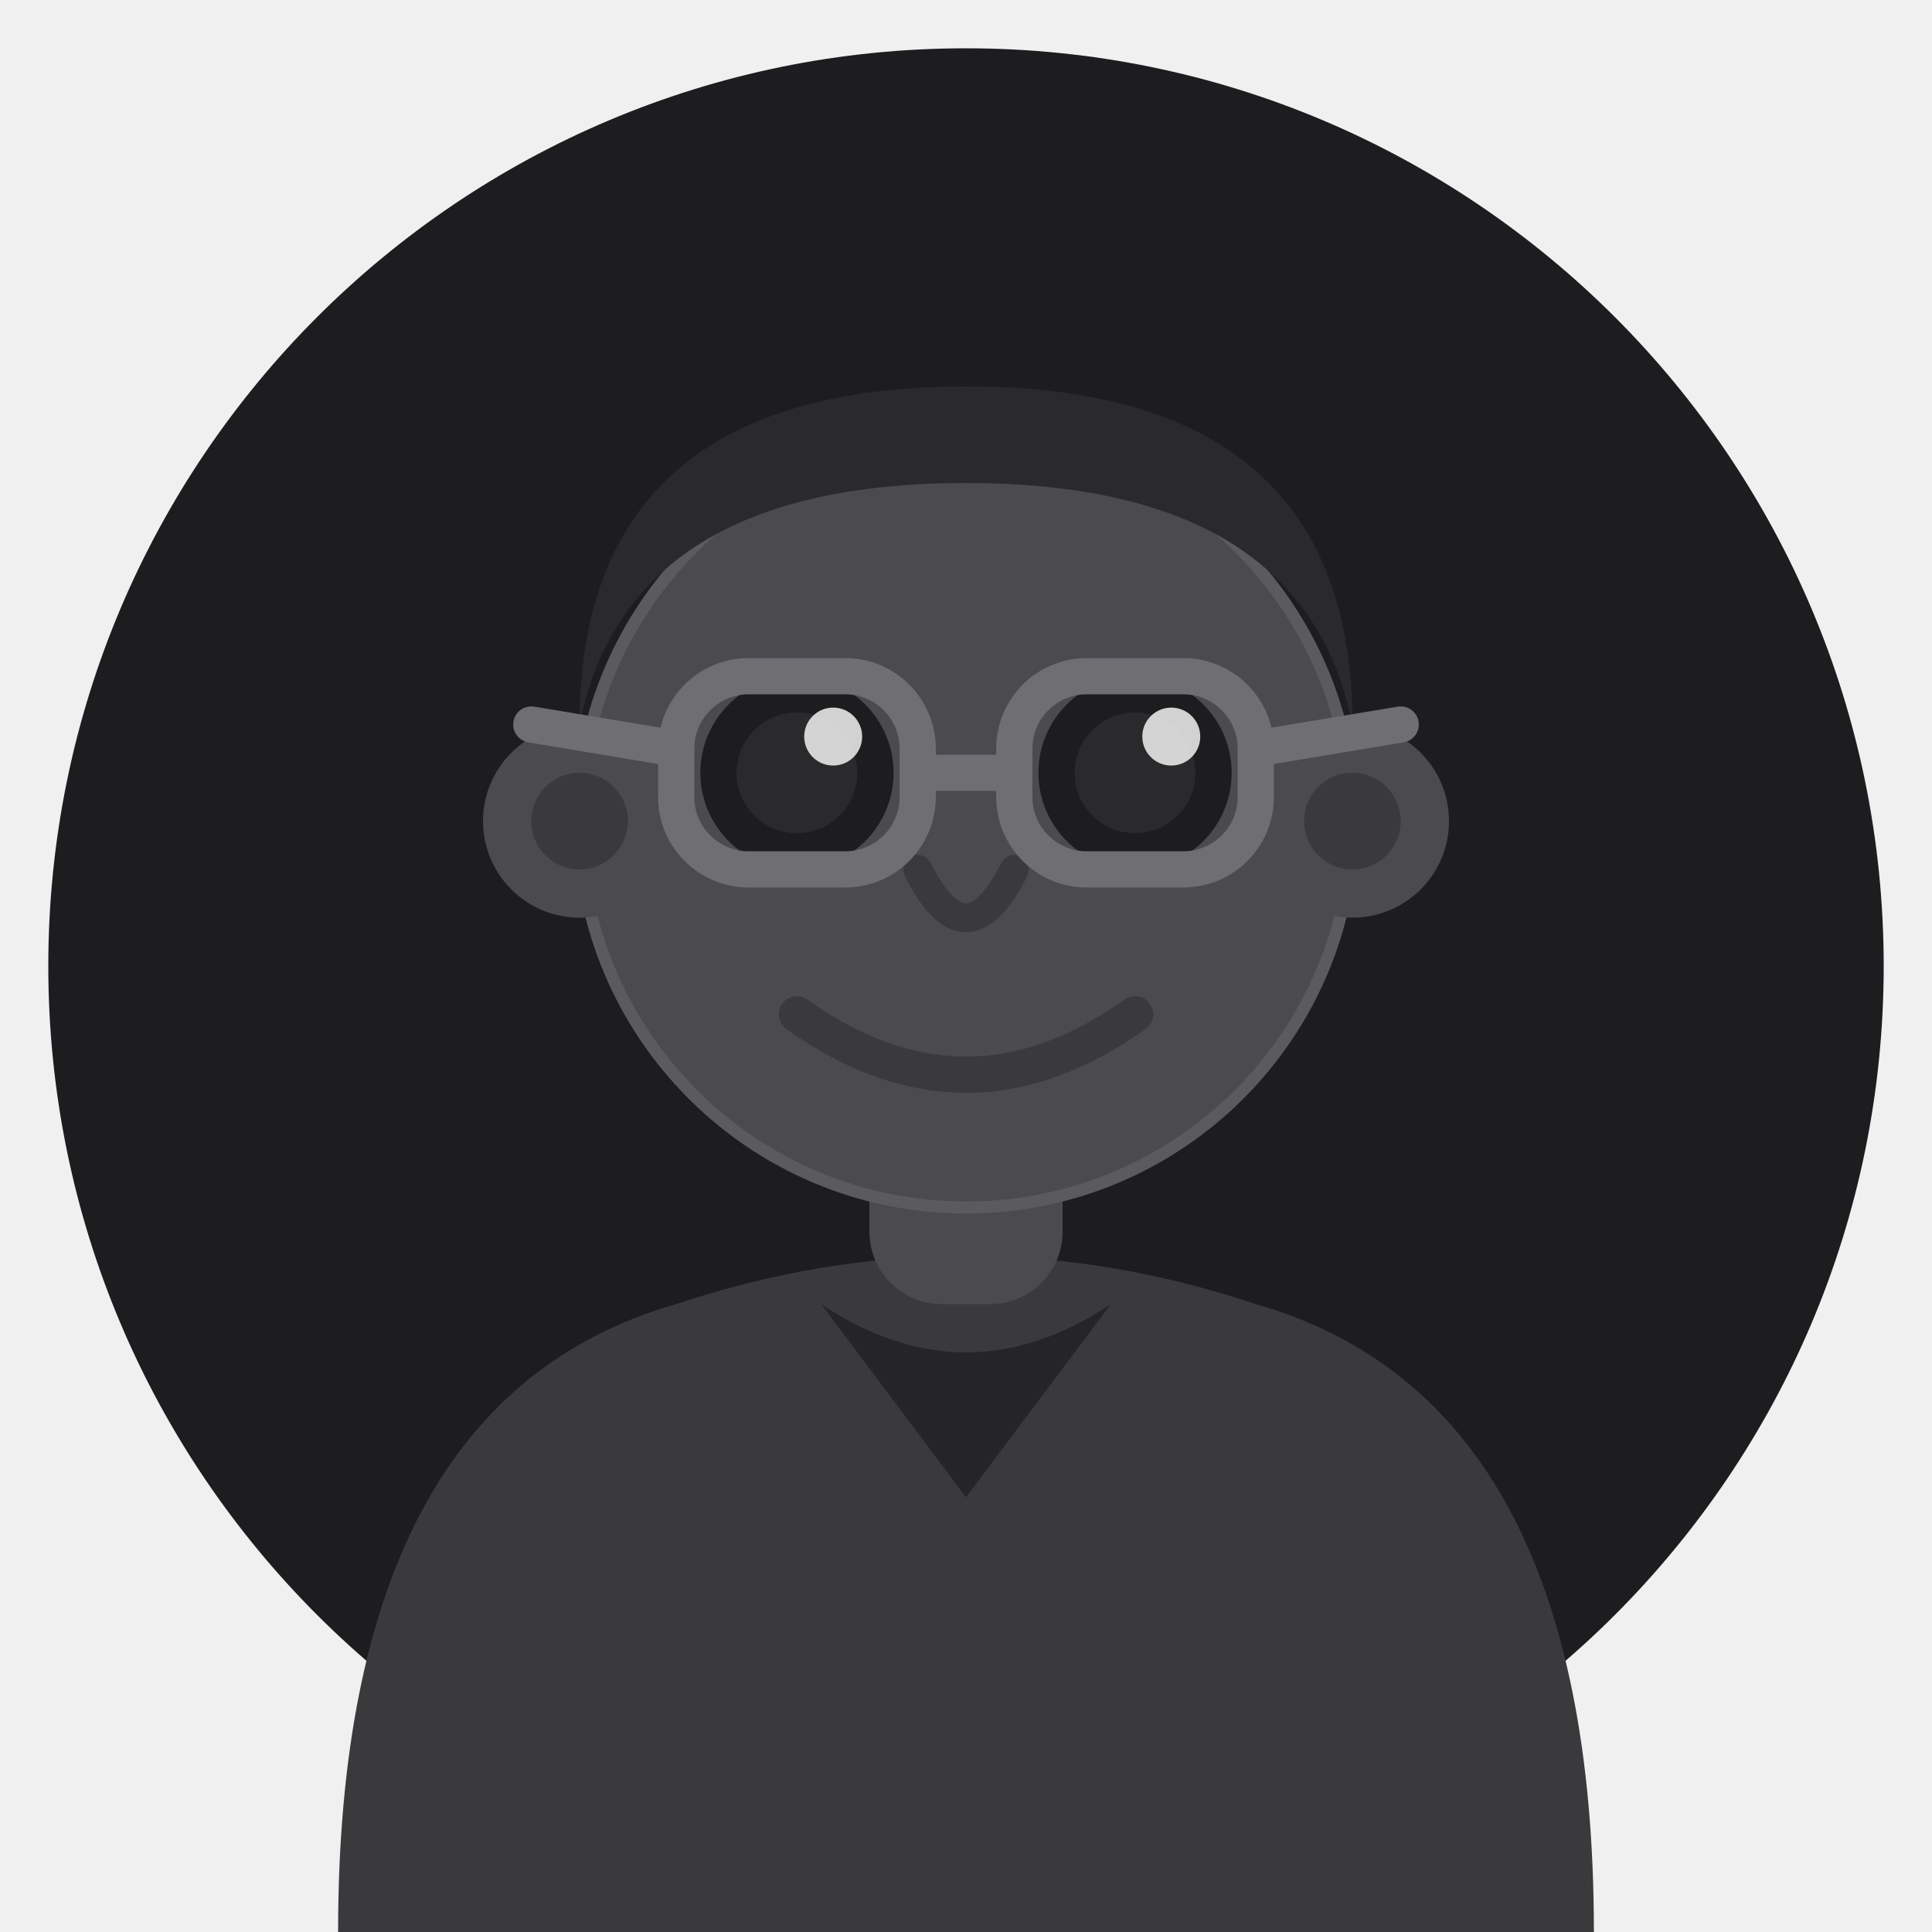
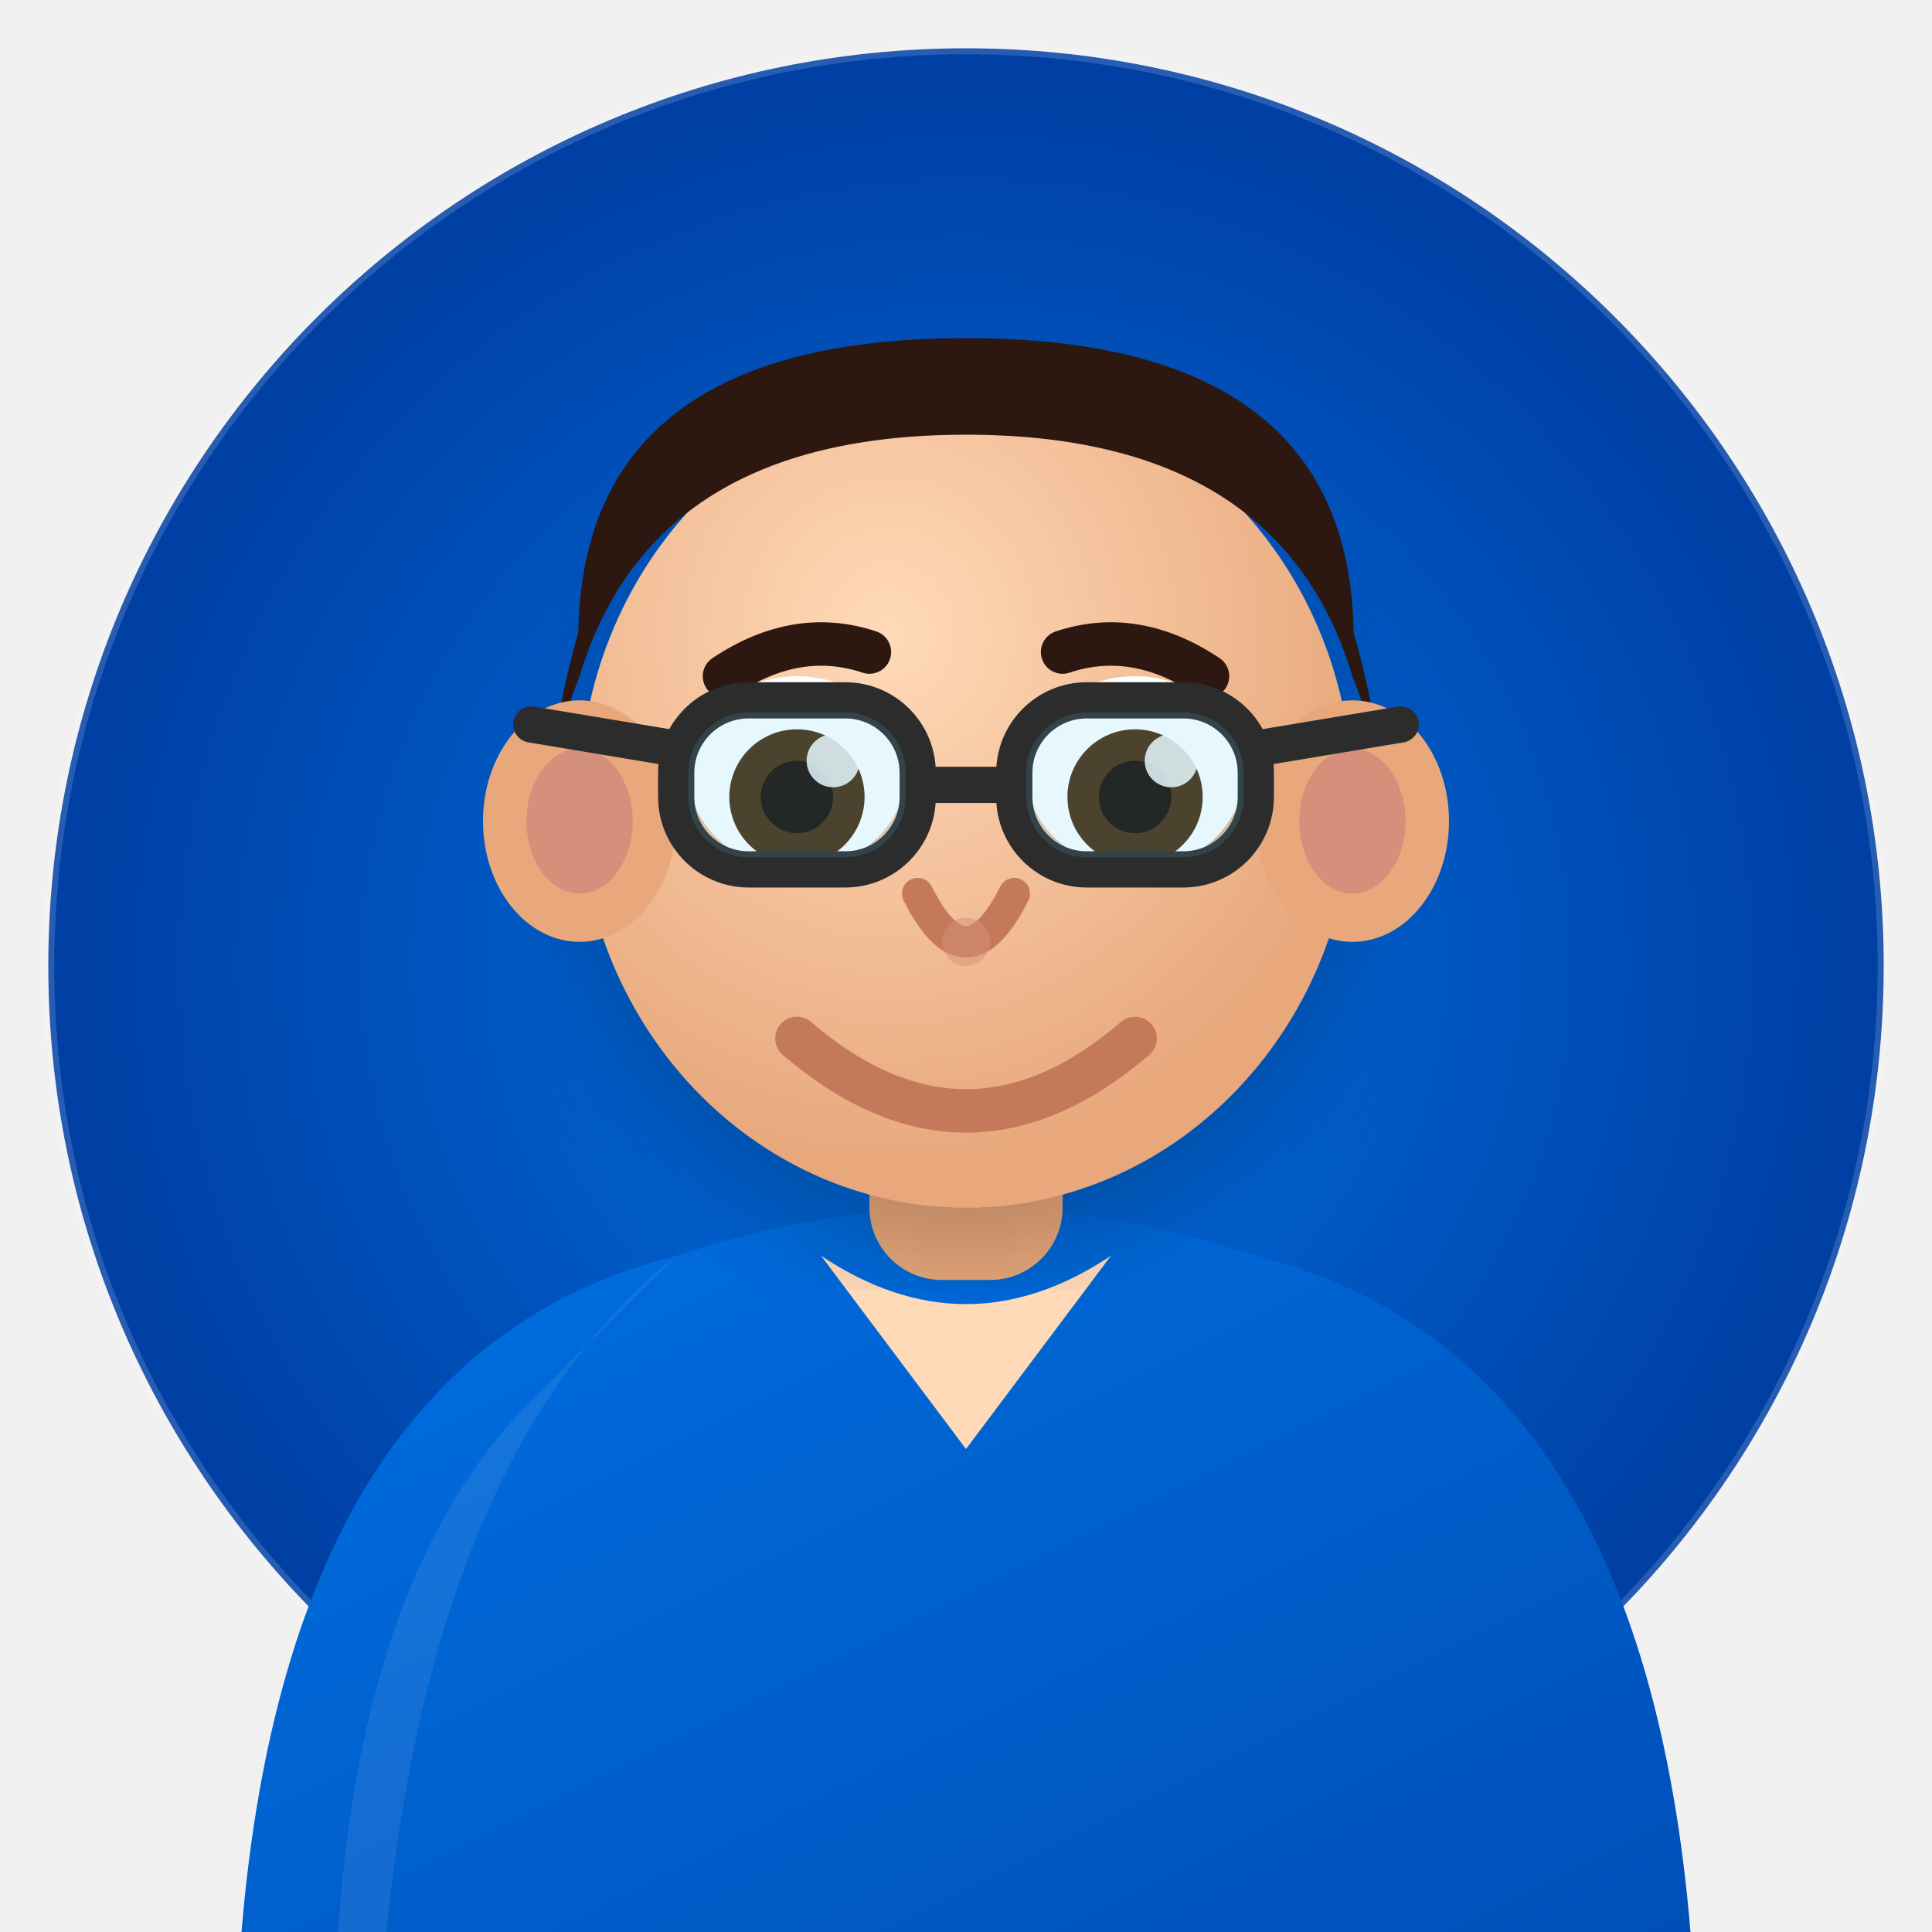
<svg xmlns="http://www.w3.org/2000/svg" viewBox="0 0 80 80">
-   <circle cx="40" cy="40" r="38" fill="#1d1d1f" />
-   <path d="M14 80 Q14 58 28 54 Q34 52 40 52 Q46 52 52 54 Q66 58 66 80 Z" fill="#3a3a3c" />
-   <path d="M34 54 L40 62 L46 54 Q40 58 34 54 Z" fill="#252527" />
-   <rect x="36" y="44" width="8" height="10" rx="3" fill="#4a4a4f" />
-   <circle cx="40" cy="34" r="16" fill="#4a4a4f" />
-   <circle cx="40" cy="34" r="16" fill="none" stroke="#5a5a5f" stroke-width="0.5" />
-   <path d="M24 30 Q24 16 40 16 Q56 16 56 30 Q54 20 40 20 Q26 20 24 30 Z" fill="#2a2a2c" />
-   <circle cx="24" cy="34" r="4" fill="#4a4a4f" />
-   <circle cx="24" cy="34" r="2" fill="#3a3a3c" />
-   <circle cx="56" cy="34" r="4" fill="#4a4a4f" />
-   <circle cx="56" cy="34" r="2" fill="#3a3a3c" />
-   <circle cx="33" cy="32" r="4" fill="#1d1d1f" />
-   <circle cx="47" cy="32" r="4" fill="#1d1d1f" />
-   <circle cx="33" cy="32" r="2.5" fill="#2a2a2c" />
-   <circle cx="47" cy="32" r="2.5" fill="#2a2a2c" />
-   <circle cx="34.5" cy="30.5" r="1.2" fill="white" opacity="0.8" />
-   <circle cx="48.5" cy="30.5" r="1.2" fill="white" opacity="0.8" />
-   <path d="M38 36 Q40 40 42 36" fill="none" stroke="#3a3a3c" stroke-width="1.2" stroke-linecap="round" />
-   <path d="M33 42 Q40 47 47 42" fill="none" stroke="#3a3a3c" stroke-width="1.5" stroke-linecap="round" />
-   <rect x="28" y="28" width="10" height="8" rx="3" fill="none" stroke="#6e6e73" stroke-width="1.5" />
-   <rect x="42" y="28" width="10" height="8" rx="3" fill="none" stroke="#6e6e73" stroke-width="1.5" />
-   <line x1="38" y1="32" x2="42" y2="32" stroke="#6e6e73" stroke-width="1.5" />
-   <line x1="22" y1="30" x2="28" y2="31" stroke="#6e6e73" stroke-width="1.5" stroke-linecap="round" />
-   <line x1="52" y1="31" x2="58" y2="30" stroke="#6e6e73" stroke-width="1.5" stroke-linecap="round" />
+   <defs>
+     <radialGradient id="bgGrad" cx="50%" cy="50%" r="50%">
+       <stop offset="0%" stop-color="#0071e3" />
+       <stop offset="100%" stop-color="#003fa3" />
+     </radialGradient>
+     <radialGradient id="skinGrad" cx="40%" cy="30%" r="65%">
+       <stop offset="0%" stop-color="#FFDAB9" />
+       <stop offset="100%" stop-color="#E8A87C" />
+     </radialGradient>
+     <linearGradient id="shirtGrad" x1="0%" y1="0%" x2="100%" y2="100%">
+       <stop offset="0%" stop-color="#0071e3" />
+       <stop offset="100%" stop-color="#004fb8" />
+     </linearGradient>
+     <filter id="s">
+       <feDropShadow dx="0" dy="2" stdDeviation="2" flood-opacity="0.2" />
+     </filter>
+   </defs>
+   <circle cx="40" cy="40" r="38" fill="url(#bgGrad)" />
+   <circle cx="40" cy="40" r="38" fill="none" stroke="white" stroke-width="0.5" opacity="0.15" />
+   <path d="M10 80 Q12 56 28 52 Q34 50 40 50 Q46 50 52 52 Q68 56 70 80 Z" fill="url(#shirtGrad)" />
+   <path d="M34 52 L40 60 L46 52 Q40 56 34 52 Z" fill="#FFDAB9" />
+   <path d="M14 80 Q15 65 22 58 L28 52 Q18 60 16 80 Z" fill="white" opacity="0.08" />
+   <rect x="36" y="43" width="8" height="10" rx="3" fill="#E8A87C" />
+   <ellipse cx="40" cy="33" rx="16" ry="17" fill="url(#skinGrad)" filter="url(#s)" />
+   <path d="M24 28 Q23 14 40 14 Q57 14 56 28 Q53 18 40 18 Q27 18 24 28 Z" fill="#2c1810" />
+   <path d="M24 28 Q22 33 23 38 Q22 33 24 26 Z" fill="#2c1810" />
+   <path d="M56 28 Q58 33 57 38 Q58 33 56 26 Z" fill="#2c1810" />
+   <ellipse cx="24" cy="34" rx="4" ry="5" fill="#E8A87C" />
+   <ellipse cx="24" cy="34" rx="2.2" ry="3" fill="#D4907A" />
+   <ellipse cx="56" cy="34" rx="4" ry="5" fill="#E8A87C" />
+   <ellipse cx="56" cy="34" rx="2.2" ry="3" fill="#D4907A" />
+   <path d="M30 28 Q33 26 36 27" fill="none" stroke="#2c1810" stroke-width="1.8" stroke-linecap="round" />
+   <path d="M44 27 Q47 26 50 28" fill="none" stroke="#2c1810" stroke-width="1.8" stroke-linecap="round" />
+   <ellipse cx="33" cy="32" rx="4.5" ry="4" fill="white" />
+   <ellipse cx="47" cy="32" rx="4.5" ry="4" fill="white" />
+   <circle cx="33" cy="33" r="2.8" fill="#4a2c0a" />
+   <circle cx="47" cy="33" r="2.8" fill="#4a2c0a" />
+   <circle cx="33" cy="33" r="1.5" fill="#1a0a00" />
+   <circle cx="47" cy="33" r="1.5" fill="#1a0a00" />
+   <circle cx="34.5" cy="31.5" r="1.1" fill="white" opacity="0.85" />
+   <circle cx="48.5" cy="31.5" r="1.1" fill="white" opacity="0.85" />
+   <path d="M38 37 Q40 41 42 37" fill="none" stroke="#C47A5A" stroke-width="1.3" stroke-linecap="round" />
+   <circle cx="40" cy="39" r="1" fill="#D4907A" opacity="0.5" />
+   <path d="M33 43 Q40 49 47 43" fill="none" stroke="#C47A5A" stroke-width="1.8" stroke-linecap="round" />
+   <rect x="28" y="29" width="10" height="7" rx="3" fill="none" stroke="#2c2c2c" stroke-width="1.5" />
+   <rect x="42" y="29" width="10" height="7" rx="3" fill="none" stroke="#2c2c2c" stroke-width="1.5" />
+   <line x1="38" y1="32.5" x2="42" y2="32.5" stroke="#2c2c2c" stroke-width="1.5" />
+   <line x1="22" y1="30" x2="28" y2="31" stroke="#2c2c2c" stroke-width="1.5" stroke-linecap="round" />
+   <line x1="52" y1="31" x2="58" y2="30" stroke="#2c2c2c" stroke-width="1.5" stroke-linecap="round" />
+   <rect x="28.5" y="29.5" width="9" height="6" rx="2.5" fill="#5AC8FA" opacity="0.15" />
+   <rect x="42.5" y="29.5" width="9" height="6" rx="2.5" fill="#5AC8FA" opacity="0.15" />
</svg>
